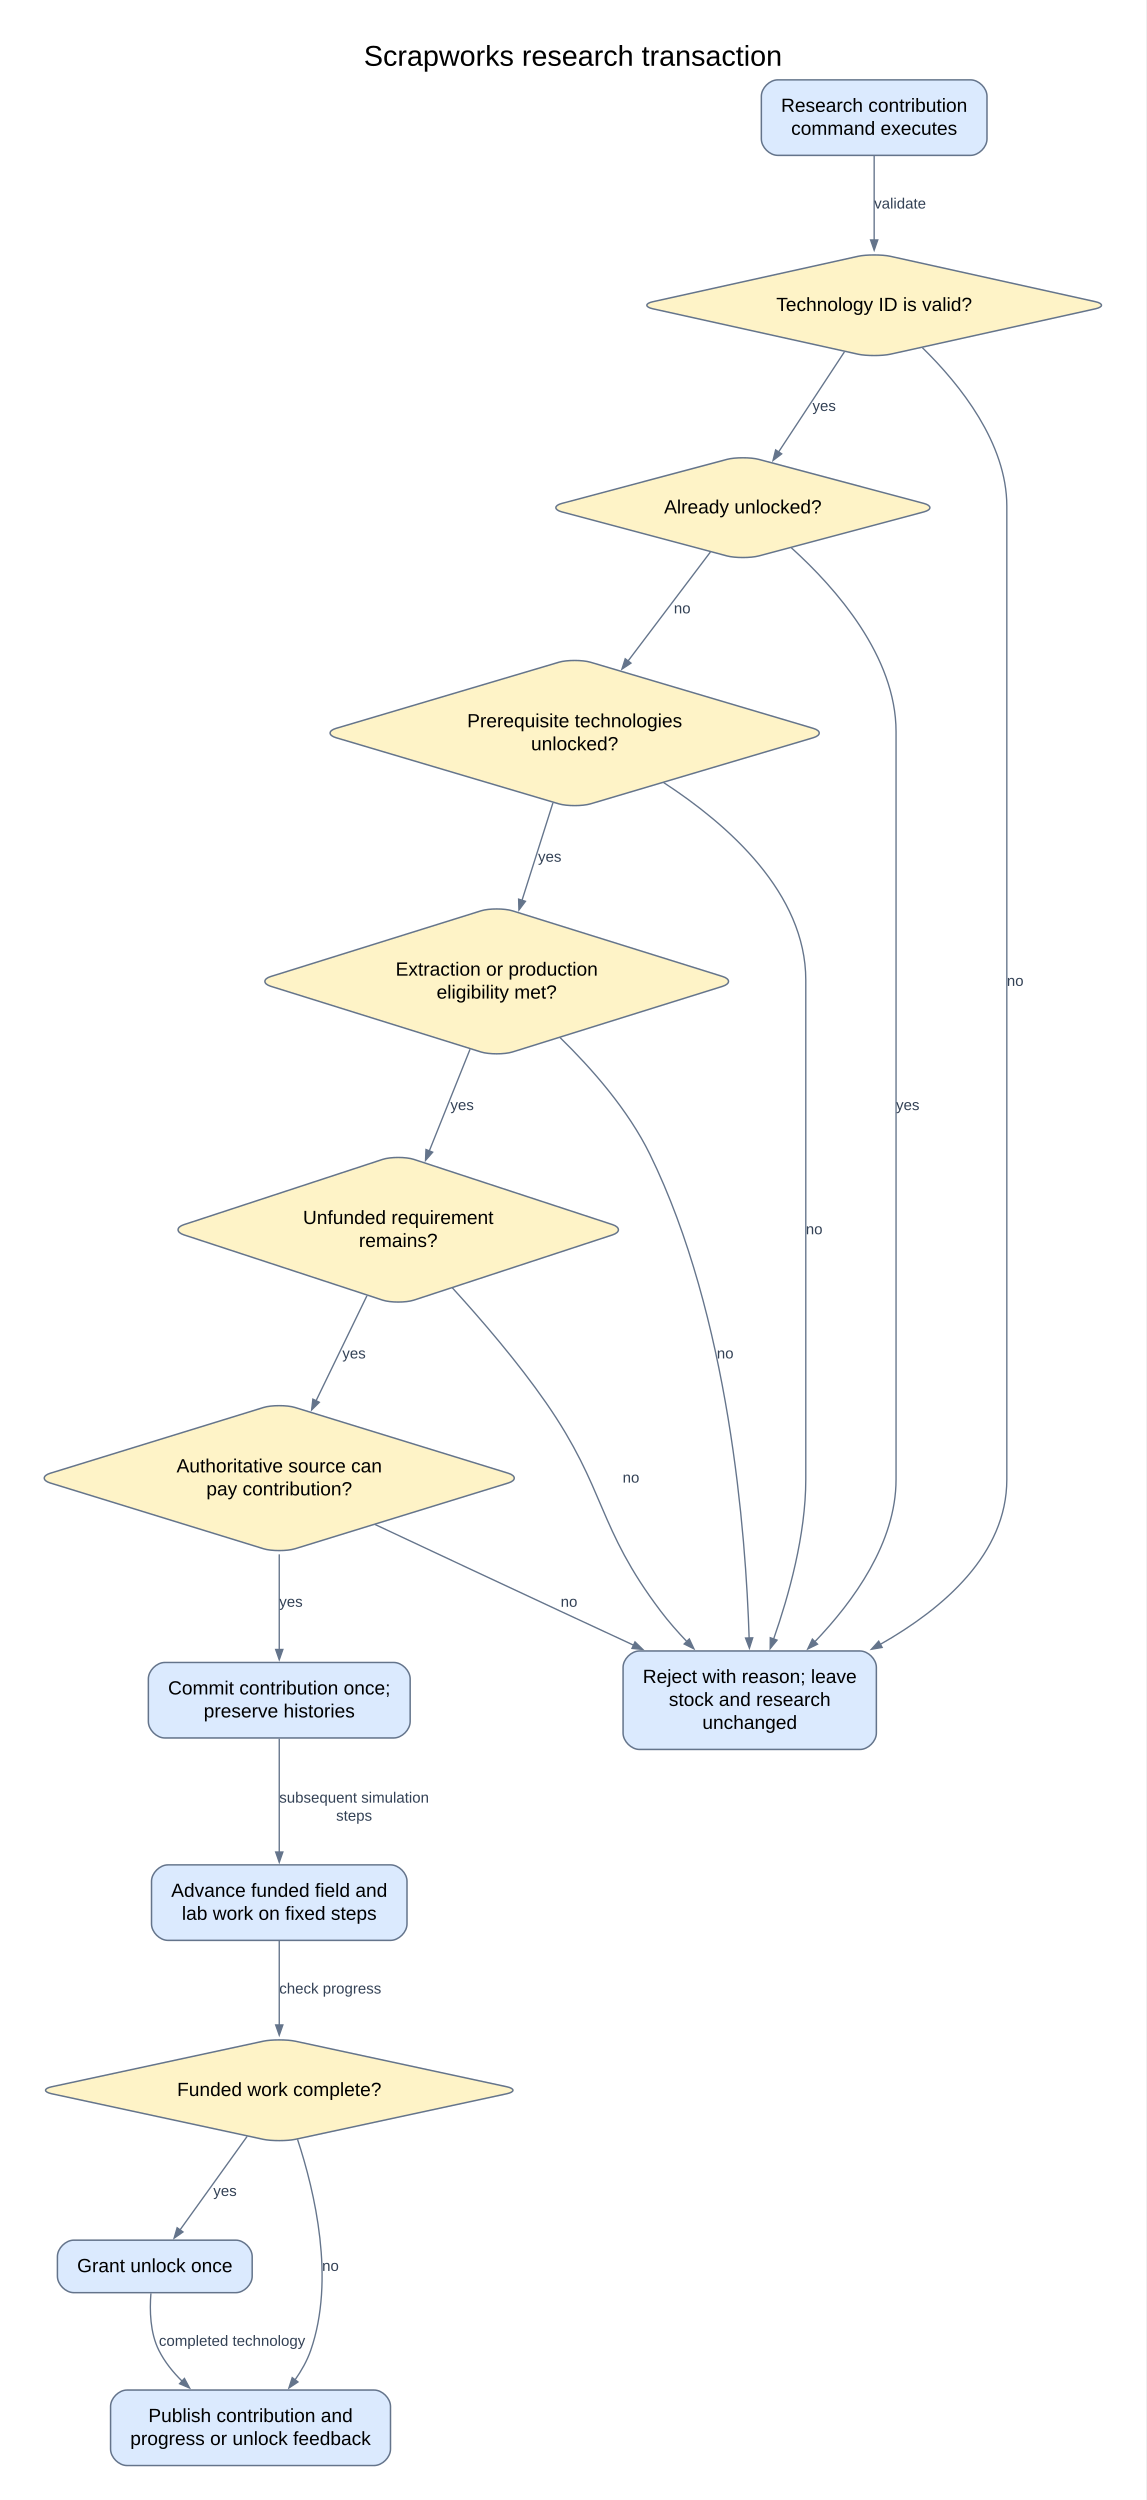
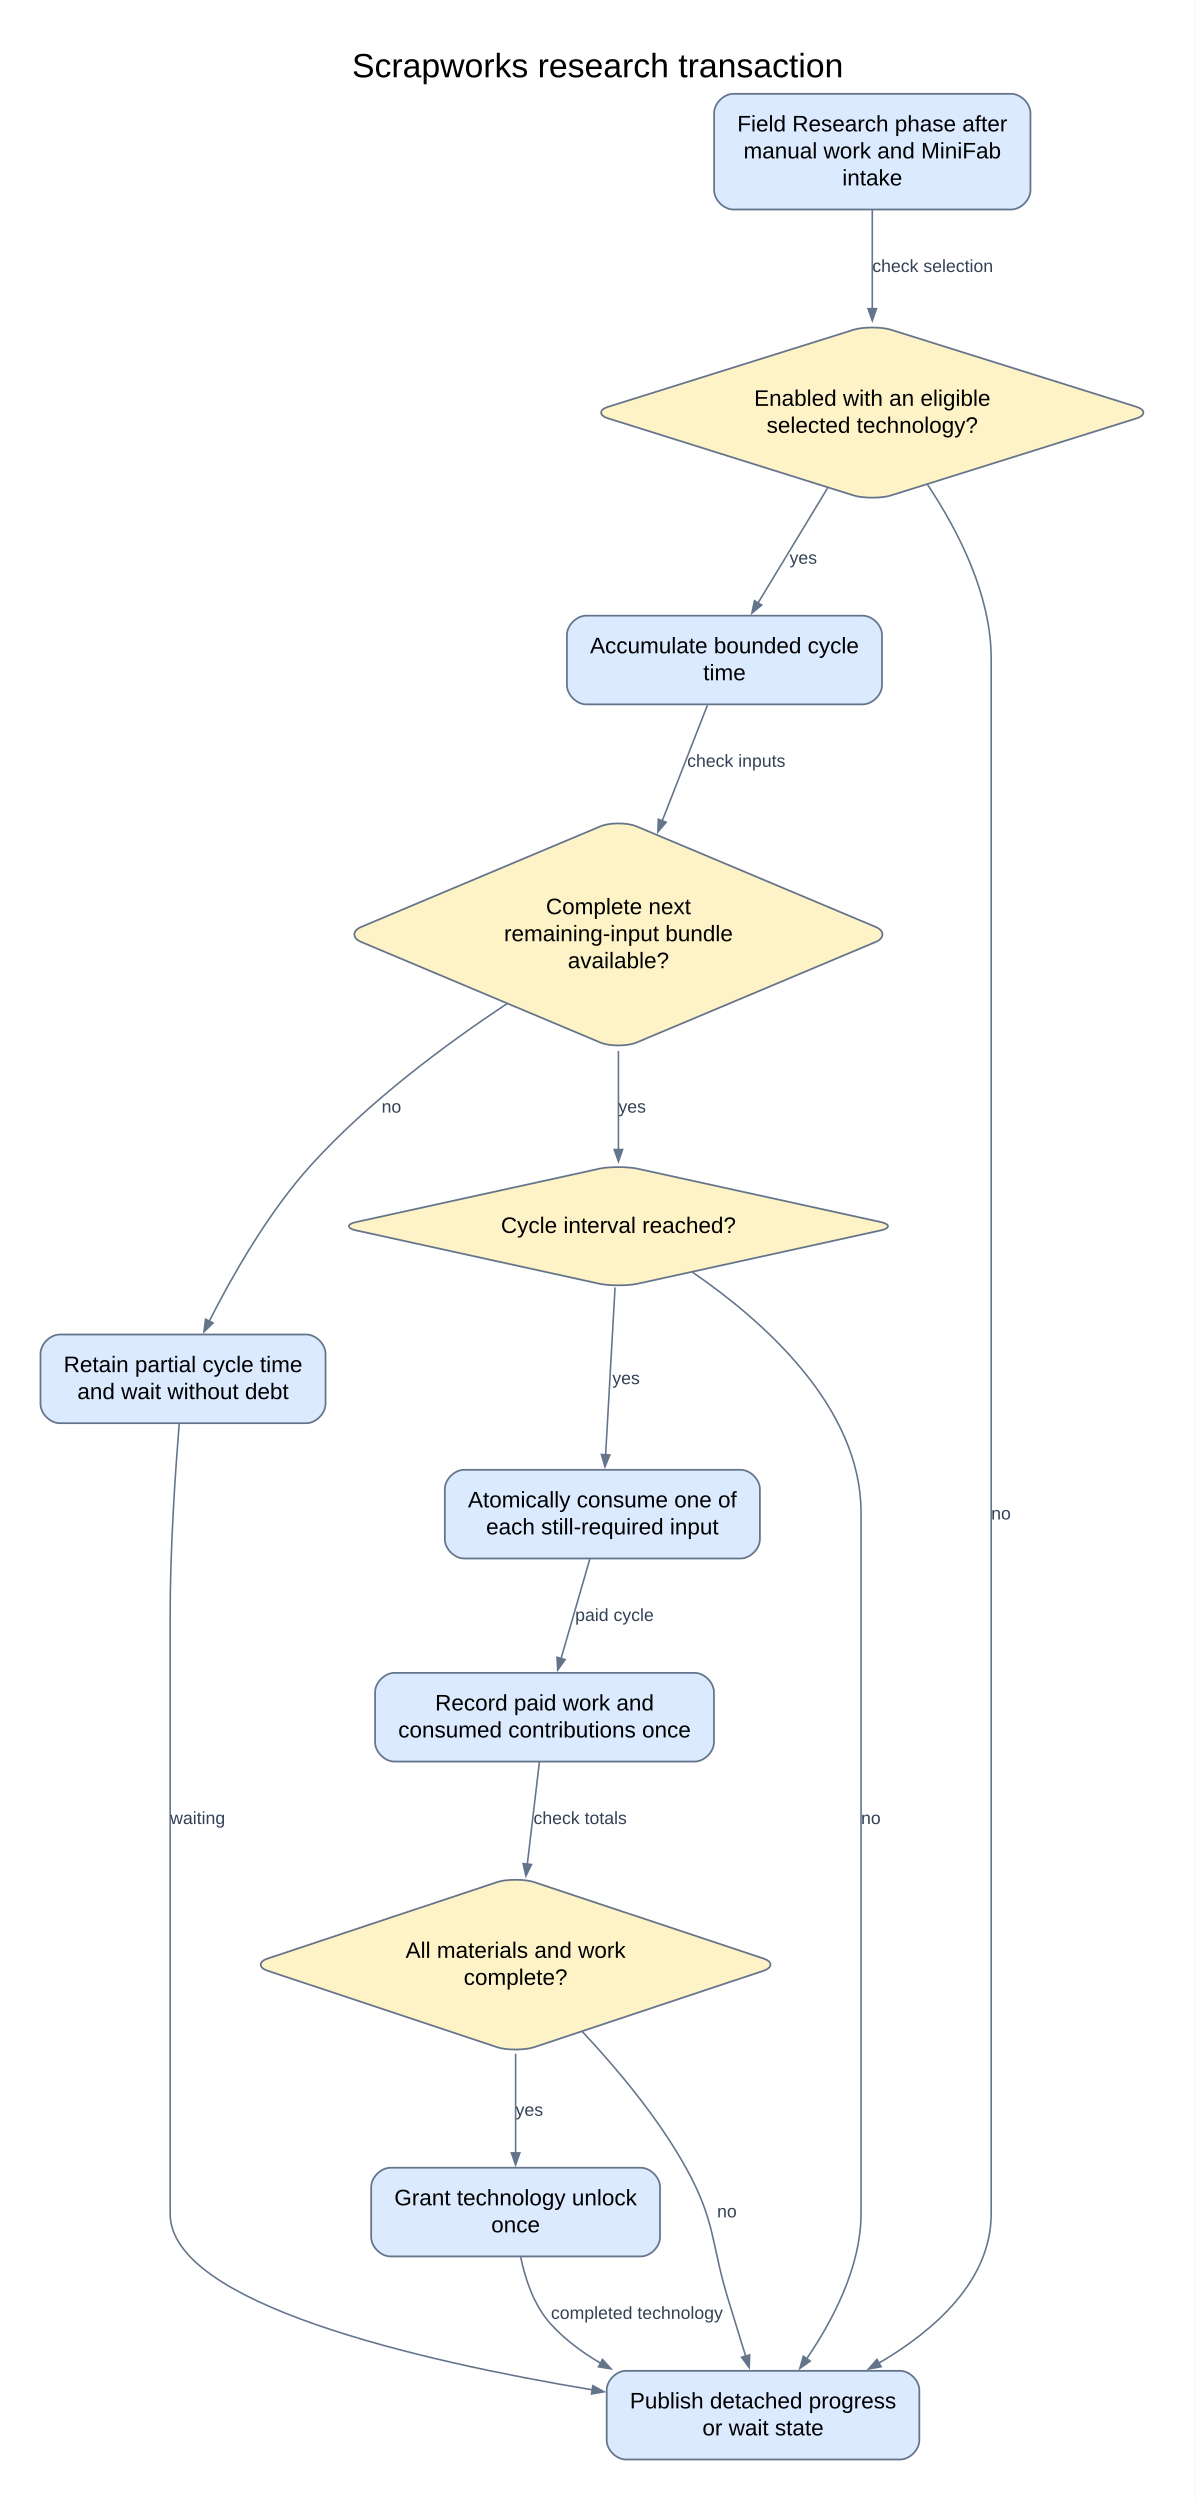
- <svg xmlns="http://www.w3.org/2000/svg" width="838pt" height="1828pt" viewBox="0.00 0.00 838.00 1828.00">
-   <g id="graph0" class="graph" transform="scale(1 1) rotate(0) translate(25.2 1802.8)">
-     <polygon fill="white" stroke="none" points="-25.2,25.2 -25.2,-1802.8 812.73,-1802.8 812.73,25.2 -25.2,25.2" />
-     <text xml:space="preserve" text-anchor="middle" x="393.76" y="-1754.7" font-family="Arial,sans-serif" font-size="21.00">Scrapworks research transaction</text>
+ <svg xmlns="http://www.w3.org/2000/svg" width="744pt" height="1556pt" viewBox="0.00 0.00 744.00 1556.00">
+   <g id="graph0" class="graph" transform="scale(1 1) rotate(0) translate(25.2 1530.8)">
+     <polygon fill="white" stroke="none" points="-25.2,25.2 -25.2,-1530.8 718.81,-1530.8 718.81,25.2 -25.2,25.2" />
+     <text xml:space="preserve" text-anchor="middle" x="346.8" y="-1482.7" font-family="Arial,sans-serif" font-size="21.00">Scrapworks research transaction</text>
    <g id="node1" class="node">
-       <path fill="#dbeafe" stroke="#64748b" stroke-width="1.1" d="M684.49,-1744.4C684.49,-1744.4 543.5,-1744.4 543.5,-1744.4 537.5,-1744.4 531.5,-1738.4 531.5,-1732.4 531.5,-1732.4 531.5,-1701.2 531.5,-1701.2 531.5,-1695.2 537.5,-1689.2 543.5,-1689.2 543.5,-1689.2 684.49,-1689.2 684.49,-1689.2 690.49,-1689.2 696.49,-1695.2 696.49,-1701.2 696.49,-1701.2 696.49,-1732.4 696.49,-1732.4 696.49,-1738.4 690.49,-1744.4 684.49,-1744.4" />
-       <text xml:space="preserve" text-anchor="middle" x="613.99" y="-1721" font-family="Arial,sans-serif" font-size="14.00">Research contribution</text>
-       <text xml:space="preserve" text-anchor="middle" x="613.99" y="-1704.2" font-family="Arial,sans-serif" font-size="14.00">command executes</text>
+       <path fill="#dbeafe" stroke="#64748b" stroke-width="1.1" d="M604.15,-1472.4C604.15,-1472.4 431.26,-1472.4 431.26,-1472.4 425.26,-1472.4 419.26,-1466.4 419.26,-1460.4 419.26,-1460.4 419.26,-1412.4 419.26,-1412.4 419.26,-1406.4 425.26,-1400.4 431.26,-1400.4 431.26,-1400.4 604.15,-1400.4 604.15,-1400.4 610.15,-1400.4 616.15,-1406.4 616.15,-1412.4 616.15,-1412.4 616.15,-1460.4 616.15,-1460.4 616.15,-1466.4 610.15,-1472.4 604.15,-1472.4" />
+       <text xml:space="preserve" text-anchor="middle" x="517.71" y="-1449" font-family="Arial,sans-serif" font-size="14.00">Field Research phase after</text>
+       <text xml:space="preserve" text-anchor="middle" x="517.71" y="-1432.2" font-family="Arial,sans-serif" font-size="14.00">manual work and MiniFab</text>
+       <text xml:space="preserve" text-anchor="middle" x="517.71" y="-1415.4" font-family="Arial,sans-serif" font-size="14.00">intake</text>
    </g>
    <g id="node2" class="node">
-       <path fill="#fef3c7" stroke="#64748b" stroke-width="1.1" d="M602.28,-1615.41C602.28,-1615.41 452.17,-1582.19 452.17,-1582.19 446.31,-1580.9 446.31,-1578.3 452.17,-1577.01 452.17,-1577.01 602.28,-1543.79 602.28,-1543.79 608.13,-1542.5 619.85,-1542.5 625.71,-1543.79 625.71,-1543.79 775.81,-1577.01 775.81,-1577.01 781.67,-1578.3 781.67,-1580.9 775.81,-1582.19 775.81,-1582.19 625.71,-1615.41 625.71,-1615.41 619.85,-1616.7 608.13,-1616.7 602.28,-1615.41" />
-       <text xml:space="preserve" text-anchor="middle" x="613.99" y="-1575.4" font-family="Arial,sans-serif" font-size="14.00">Technology ID is valid?</text>
+       <path fill="#fef3c7" stroke="#64748b" stroke-width="1.1" d="M506.26,-1325.61C506.26,-1325.61 353.25,-1277.59 353.25,-1277.59 347.53,-1275.8 347.53,-1272.2 353.25,-1270.41 353.25,-1270.41 506.26,-1222.39 506.26,-1222.39 511.98,-1220.6 523.43,-1220.6 529.16,-1222.39 529.16,-1222.39 682.16,-1270.41 682.16,-1270.41 687.88,-1272.2 687.88,-1275.8 682.16,-1277.59 682.16,-1277.59 529.16,-1325.61 529.16,-1325.61 523.43,-1327.4 511.98,-1327.4 506.26,-1325.61" />
+       <text xml:space="preserve" text-anchor="middle" x="517.71" y="-1278.2" font-family="Arial,sans-serif" font-size="14.00">Enabled with an eligible</text>
+       <text xml:space="preserve" text-anchor="middle" x="517.71" y="-1261.4" font-family="Arial,sans-serif" font-size="14.00">selected technology?</text>
    </g>
    <g id="edge1" class="edge">
-       <path fill="none" stroke="#64748b" d="M613.99,-1688.77C613.99,-1671.18 613.99,-1647.78 613.99,-1627.24" />
-       <polygon fill="#64748b" stroke="#64748b" points="616.62,-1627.35 613.99,-1619.85 611.37,-1627.35 616.62,-1627.35" />
-       <text xml:space="preserve" text-anchor="middle" x="632.95" y="-1650.3" font-family="Arial,sans-serif" font-size="11.00" fill="#334155">validate</text>
+       <path fill="none" stroke="#64748b" d="M517.71,-1400.2C517.71,-1382.12 517.71,-1359.54 517.71,-1338.55" />
+       <polygon fill="#64748b" stroke="#64748b" points="520.33,-1338.68 517.71,-1331.18 515.08,-1338.68 520.33,-1338.68" />
+       <text xml:space="preserve" text-anchor="middle" x="555.31" y="-1361.5" font-family="Arial,sans-serif" font-size="11.00" fill="#334155">check selection</text>
    </g>
    <g id="node3" class="node">
-       <path fill="#fef3c7" stroke="#64748b" stroke-width="1.1" d="M506.4,-1466.91C506.4,-1466.91 385.6,-1434.69 385.6,-1434.69 379.8,-1433.15 379.8,-1430.05 385.6,-1428.51 385.6,-1428.51 506.4,-1396.29 506.4,-1396.29 512.2,-1394.75 523.79,-1394.75 529.59,-1396.29 529.59,-1396.29 650.38,-1428.51 650.38,-1428.51 656.18,-1430.05 656.18,-1433.15 650.38,-1434.69 650.38,-1434.69 529.59,-1466.91 529.59,-1466.91 523.79,-1468.45 512.2,-1468.45 506.4,-1466.91" />
-       <text xml:space="preserve" text-anchor="middle" x="517.99" y="-1427.4" font-family="Arial,sans-serif" font-size="14.00">Already unlocked?</text>
+       <path fill="#dbeafe" stroke="#64748b" stroke-width="1.1" d="M511.77,-1147.6C511.77,-1147.6 339.65,-1147.6 339.65,-1147.6 333.65,-1147.6 327.65,-1141.6 327.65,-1135.6 327.65,-1135.6 327.65,-1104.4 327.65,-1104.4 327.65,-1098.4 333.65,-1092.4 339.65,-1092.4 339.65,-1092.4 511.77,-1092.4 511.77,-1092.4 517.77,-1092.4 523.77,-1098.4 523.77,-1104.4 523.77,-1104.4 523.77,-1135.6 523.77,-1135.6 523.77,-1141.6 517.77,-1147.6 511.77,-1147.6" />
+       <text xml:space="preserve" text-anchor="middle" x="425.71" y="-1124.2" font-family="Arial,sans-serif" font-size="14.00">Accumulate bounded cycle</text>
+       <text xml:space="preserve" text-anchor="middle" x="425.71" y="-1107.4" font-family="Arial,sans-serif" font-size="14.00">time</text>
    </g>
    <g id="edge2" class="edge">
-       <path fill="none" stroke="#64748b" d="M592.21,-1545.47C577.88,-1523.68 559.06,-1495.06 543.96,-1472.09" />
-       <polygon fill="#64748b" stroke="#64748b" points="546.34,-1470.93 540.03,-1466.11 541.95,-1473.82 546.34,-1470.93" />
-       <text xml:space="preserve" text-anchor="middle" x="577.43" y="-1502.3" font-family="Arial,sans-serif" font-size="11.00" fill="#334155">yes</text>
+       <path fill="none" stroke="#64748b" d="M489.85,-1226.98C475.91,-1203.95 459.32,-1176.54 446.5,-1155.36" />
+       <polygon fill="#64748b" stroke="#64748b" points="448.88,-1154.21 442.75,-1149.16 444.39,-1156.93 448.88,-1154.21" />
+       <text xml:space="preserve" text-anchor="middle" x="474.76" y="-1179.9" font-family="Arial,sans-serif" font-size="11.00" fill="#334155">yes</text>
    </g>
-     <g id="node13" class="node">
-       <path fill="#dbeafe" stroke="#64748b" stroke-width="1.1" d="M603.6,-595.6C603.6,-595.6 442.39,-595.6 442.39,-595.6 436.39,-595.6 430.39,-589.6 430.39,-583.6 430.39,-583.6 430.39,-535.6 430.39,-535.6 430.39,-529.6 436.39,-523.6 442.39,-523.6 442.39,-523.6 603.6,-523.6 603.6,-523.6 609.6,-523.6 615.6,-529.6 615.6,-535.6 615.6,-535.6 615.6,-583.6 615.6,-583.6 615.6,-589.6 609.6,-595.6 603.6,-595.6" />
-       <text xml:space="preserve" text-anchor="middle" x="522.99" y="-572.2" font-family="Arial,sans-serif" font-size="14.00">Reject with reason; leave</text>
-       <text xml:space="preserve" text-anchor="middle" x="522.99" y="-555.4" font-family="Arial,sans-serif" font-size="14.00">stock and research</text>
-       <text xml:space="preserve" text-anchor="middle" x="522.99" y="-538.6" font-family="Arial,sans-serif" font-size="14.00">unchanged</text>
+     <g id="node11" class="node">
+       <path fill="#dbeafe" stroke="#64748b" stroke-width="1.1" d="M534.99,-55.2C534.99,-55.2 364.42,-55.2 364.42,-55.2 358.42,-55.2 352.42,-49.2 352.42,-43.2 352.42,-43.2 352.42,-12 352.42,-12 352.42,-6 358.42,0 364.42,0 364.42,0 534.99,0 534.99,0 540.99,0 546.99,-6 546.99,-12 546.99,-12 546.99,-43.2 546.99,-43.2 546.99,-49.2 540.99,-55.2 534.99,-55.2" />
+       <text xml:space="preserve" text-anchor="middle" x="449.71" y="-31.8" font-family="Arial,sans-serif" font-size="14.00">Publish detached progress</text>
+       <text xml:space="preserve" text-anchor="middle" x="449.71" y="-15" font-family="Arial,sans-serif" font-size="14.00">or wait state</text>
    </g>
    <g id="edge3" class="edge">
-       <path fill="none" stroke="#64748b" d="M649.29,-1548.52C677.02,-1521.37 710.99,-1478.7 710.99,-1432.6 710.99,-1432.6 710.99,-1432.6 710.99,-721 710.99,-666.64 664.94,-626.8 618.43,-600.42" />
-       <polygon fill="#64748b" stroke="#64748b" points="619.82,-598.19 611.99,-596.87 617.29,-602.79 619.82,-598.19" />
-       <text xml:space="preserve" text-anchor="middle" x="717.11" y="-1081.9" font-family="Arial,sans-serif" font-size="11.00" fill="#334155">no</text>
+       <path fill="none" stroke="#64748b" d="M552.11,-1229.14C571.43,-1200.13 591.71,-1160.33 591.71,-1121 591.71,-1121 591.71,-1121 591.71,-153 591.71,-111.39 556.78,-80.45 521.56,-59.84" />
+       <polygon fill="#64748b" stroke="#64748b" points="523.2,-57.74 515.38,-56.34 520.61,-62.31 523.2,-57.74" />
+       <text xml:space="preserve" text-anchor="middle" x="597.82" y="-585.1" font-family="Arial,sans-serif" font-size="11.00" fill="#334155">no</text>
    </g>
    <g id="node4" class="node">
-       <path fill="#fef3c7" stroke="#64748b" stroke-width="1.1" d="M383.49,-1318.59C383.49,-1318.59 220.49,-1270.21 220.49,-1270.21 214.74,-1268.51 214.74,-1265.09 220.49,-1263.39 220.49,-1263.39 383.49,-1215.01 383.49,-1215.01 389.24,-1213.31 400.74,-1213.31 406.5,-1215.01 406.5,-1215.01 569.49,-1263.39 569.49,-1263.39 575.25,-1265.09 575.25,-1268.51 569.49,-1270.21 569.49,-1270.21 406.5,-1318.59 406.5,-1318.59 400.74,-1320.29 389.24,-1320.29 383.49,-1318.59" />
-       <text xml:space="preserve" text-anchor="middle" x="394.99" y="-1271" font-family="Arial,sans-serif" font-size="14.00">Prerequisite technologies</text>
-       <text xml:space="preserve" text-anchor="middle" x="394.99" y="-1254.2" font-family="Arial,sans-serif" font-size="14.00">unlocked?</text>
+       <path fill="#fef3c7" stroke="#64748b" stroke-width="1.1" d="M348.64,-1016.55C348.64,-1016.55 199.54,-953.85 199.54,-953.85 194.01,-951.53 194.01,-946.87 199.54,-944.55 199.54,-944.55 348.64,-881.85 348.64,-881.85 354.18,-879.53 365.24,-879.53 370.77,-881.85 370.77,-881.85 519.87,-944.55 519.87,-944.55 525.4,-946.87 525.4,-951.53 519.87,-953.85 519.87,-953.85 370.77,-1016.55 370.77,-1016.55 365.24,-1018.87 354.18,-1018.87 348.64,-1016.55" />
+       <text xml:space="preserve" text-anchor="middle" x="359.71" y="-961.8" font-family="Arial,sans-serif" font-size="14.00">Complete next</text>
+       <text xml:space="preserve" text-anchor="middle" x="359.71" y="-945" font-family="Arial,sans-serif" font-size="14.00">remaining-input bundle</text>
+       <text xml:space="preserve" text-anchor="middle" x="359.71" y="-928.2" font-family="Arial,sans-serif" font-size="14.00">available?</text>
+     </g>
+     <g id="edge4" class="edge">
+       <path fill="none" stroke="#64748b" d="M415.1,-1091.88C407.47,-1072.37 396.82,-1045.13 386.9,-1019.74" />
+       <polygon fill="#64748b" stroke="#64748b" points="389.43,-1019.01 384.25,-1012.98 384.54,-1020.92 389.43,-1019.01" />
+       <text xml:space="preserve" text-anchor="middle" x="433.05" y="-1053.5" font-family="Arial,sans-serif" font-size="11.00" fill="#334155">check inputs</text>
+     </g>
+     <g id="node5" class="node">
+       <path fill="#dbeafe" stroke="#64748b" stroke-width="1.1" d="M165.41,-700.2C165.41,-700.2 12,-700.2 12,-700.2 6,-700.2 0,-694.2 0,-688.2 0,-688.2 0,-657 0,-657 0,-651 6,-645 12,-645 12,-645 165.41,-645 165.41,-645 171.41,-645 177.41,-651 177.41,-657 177.41,-657 177.41,-688.2 177.41,-688.2 177.41,-694.2 171.41,-700.2 165.41,-700.2" />
+       <text xml:space="preserve" text-anchor="middle" x="88.71" y="-676.8" font-family="Arial,sans-serif" font-size="14.00">Retain partial cycle time</text>
+       <text xml:space="preserve" text-anchor="middle" x="88.71" y="-660" font-family="Arial,sans-serif" font-size="14.00">and wait without debt</text>
    </g>
    <g id="edge5" class="edge">
-       <path fill="none" stroke="#64748b" d="M494.28,-1399.21C477.17,-1376.56 453.69,-1345.49 433.85,-1319.24" />
-       <polygon fill="#64748b" stroke="#64748b" points="436.16,-1317.94 429.55,-1313.53 431.97,-1321.1 436.16,-1317.94" />
-       <text xml:space="preserve" text-anchor="middle" x="473.63" y="-1354.3" font-family="Arial,sans-serif" font-size="11.00" fill="#334155">no</text>
+       <path fill="none" stroke="#64748b" d="M290.43,-906.18C251.65,-880.45 204.14,-845.02 168.71,-806 141.92,-776.5 119.32,-736.73 105.04,-708.49" />
+       <polygon fill="#64748b" stroke="#64748b" points="107.42,-707.39 101.73,-701.85 102.72,-709.73 107.42,-707.39" />
+       <text xml:space="preserve" text-anchor="middle" x="218.42" y="-838.3" font-family="Arial,sans-serif" font-size="11.00" fill="#334155">no</text>
    </g>
-     <g id="edge4" class="edge">
-       <path fill="none" stroke="#64748b" d="M553.43,-1402.25C586.24,-1372.56 629.99,-1322.69 629.99,-1267.8 629.99,-1267.8 629.99,-1267.8 629.99,-721 629.99,-674.9 599.03,-631.99 570.42,-602.17" />
-       <polygon fill="#64748b" stroke="#64748b" points="572.55,-600.59 565.42,-597.09 568.81,-604.27 572.55,-600.59" />
-       <text xml:space="preserve" text-anchor="middle" x="638.55" y="-991.1" font-family="Arial,sans-serif" font-size="11.00" fill="#334155">yes</text>
-     </g>
-     <g id="node5" class="node">
-       <path fill="#fef3c7" stroke="#64748b" stroke-width="1.1" d="M326.54,-1136.82C326.54,-1136.82 172.79,-1088.78 172.79,-1088.78 167.06,-1086.99 167.06,-1083.41 172.79,-1081.62 172.79,-1081.62 326.54,-1033.58 326.54,-1033.58 332.27,-1031.79 343.72,-1031.79 349.45,-1033.58 349.45,-1033.58 503.19,-1081.62 503.19,-1081.62 508.92,-1083.41 508.92,-1086.99 503.19,-1088.78 503.19,-1088.78 349.45,-1136.82 349.45,-1136.82 343.72,-1138.61 332.27,-1138.61 326.54,-1136.82" />
-       <text xml:space="preserve" text-anchor="middle" x="337.99" y="-1089.4" font-family="Arial,sans-serif" font-size="14.00">Extraction or production</text>
-       <text xml:space="preserve" text-anchor="middle" x="337.99" y="-1072.6" font-family="Arial,sans-serif" font-size="14.00">eligibility met?</text>
+     <g id="node6" class="node">
+       <path fill="#fef3c7" stroke="#64748b" stroke-width="1.1" d="M347.99,-803.43C347.99,-803.43 196.33,-770.17 196.33,-770.17 190.47,-768.89 190.47,-766.31 196.33,-765.03 196.33,-765.03 347.99,-731.77 347.99,-731.77 353.85,-730.49 365.57,-730.49 371.43,-731.77 371.43,-731.77 523.08,-765.03 523.08,-765.03 528.94,-766.31 528.94,-768.89 523.08,-770.17 523.08,-770.17 371.43,-803.43 371.43,-803.43 365.57,-804.71 353.85,-804.71 347.99,-803.43" />
+       <text xml:space="preserve" text-anchor="middle" x="359.71" y="-763.4" font-family="Arial,sans-serif" font-size="14.00">Cycle interval reached?</text>
    </g>
    <g id="edge6" class="edge">
-       <path fill="none" stroke="#64748b" d="M379.11,-1215.77C372.07,-1193.59 363.74,-1167.34 356.43,-1144.29" />
-       <polygon fill="#64748b" stroke="#64748b" points="359.01,-1143.76 354.24,-1137.4 354.01,-1145.35 359.01,-1143.76" />
-       <text xml:space="preserve" text-anchor="middle" x="376.76" y="-1172.7" font-family="Arial,sans-serif" font-size="11.00" fill="#334155">yes</text>
+       <path fill="none" stroke="#64748b" d="M359.71,-876.7C359.71,-856.02 359.71,-833.99 359.71,-815.25" />
+       <polygon fill="#64748b" stroke="#64748b" points="362.33,-815.34 359.71,-807.84 357.08,-815.34 362.33,-815.34" />
+       <text xml:space="preserve" text-anchor="middle" x="368.27" y="-838.3" font-family="Arial,sans-serif" font-size="11.00" fill="#334155">yes</text>
    </g>
    <g id="edge7" class="edge">
-       <path fill="none" stroke="#64748b" d="M459.85,-1230.71C507.51,-1199.69 563.99,-1149.57 563.99,-1086.2 563.99,-1086.2 563.99,-1086.2 563.99,-721 563.99,-680.5 551.57,-635.99 540.4,-604.15" />
-       <polygon fill="#64748b" stroke="#64748b" points="542.97,-603.53 537.96,-597.36 538.03,-605.3 542.97,-603.53" />
-       <text xml:space="preserve" text-anchor="middle" x="570.11" y="-900.3" font-family="Arial,sans-serif" font-size="11.00" fill="#334155">no</text>
+       <path fill="none" stroke="#64748b" d="M86.33,-644.56C83.97,-615.38 80.71,-567.53 80.71,-526.2 80.71,-526.2 80.71,-526.2 80.71,-153 80.71,-97.13 234.51,-61.55 343.52,-43.35" />
+       <polygon fill="#64748b" stroke="#64748b" points="343.81,-45.96 350.78,-42.15 342.95,-40.78 343.81,-45.96" />
+       <text xml:space="preserve" text-anchor="middle" x="97.83" y="-395.5" font-family="Arial,sans-serif" font-size="11.00" fill="#334155">waiting</text>
    </g>
-     <g id="node6" class="node">
-       <path fill="#fef3c7" stroke="#64748b" stroke-width="1.1" d="M254.59,-955.06C254.59,-955.06 109.28,-907.34 109.28,-907.34 103.58,-905.47 103.58,-901.73 109.28,-899.86 109.28,-899.86 254.59,-852.14 254.59,-852.14 260.29,-850.27 271.69,-850.27 277.39,-852.14 277.39,-852.14 422.7,-899.86 422.7,-899.86 428.4,-901.73 428.4,-905.47 422.7,-907.34 422.7,-907.34 277.39,-955.06 277.39,-955.06 271.69,-956.93 260.29,-956.93 254.59,-955.06" />
-       <text xml:space="preserve" text-anchor="middle" x="265.99" y="-907.8" font-family="Arial,sans-serif" font-size="14.00">Unfunded requirement</text>
-       <text xml:space="preserve" text-anchor="middle" x="265.99" y="-891" font-family="Arial,sans-serif" font-size="14.00">remains?</text>
+     <g id="node7" class="node">
+       <path fill="#dbeafe" stroke="#64748b" stroke-width="1.1" d="M435.76,-616C435.76,-616 263.66,-616 263.66,-616 257.66,-616 251.66,-610 251.66,-604 251.66,-604 251.66,-572.8 251.66,-572.8 251.66,-566.8 257.66,-560.8 263.66,-560.8 263.66,-560.8 435.76,-560.8 435.76,-560.8 441.76,-560.8 447.76,-566.8 447.76,-572.8 447.76,-572.8 447.76,-604 447.76,-604 447.76,-610 441.76,-616 435.76,-616" />
+       <text xml:space="preserve" text-anchor="middle" x="349.71" y="-592.6" font-family="Arial,sans-serif" font-size="14.00">Atomically consume one of</text>
+       <text xml:space="preserve" text-anchor="middle" x="349.71" y="-575.8" font-family="Arial,sans-serif" font-size="14.00">each still-required input</text>
+     </g>
+     <g id="edge9" class="edge">
+       <path fill="none" stroke="#64748b" d="M357.61,-729.45C355.88,-698.83 353.45,-655.65 351.74,-625.35" />
+       <polygon fill="#64748b" stroke="#64748b" points="354.36,-625.24 351.32,-617.9 349.12,-625.54 354.36,-625.24" />
+       <text xml:space="preserve" text-anchor="middle" x="364.46" y="-669.3" font-family="Arial,sans-serif" font-size="11.00" fill="#334155">yes</text>
    </g>
    <g id="edge8" class="edge">
-       <path fill="none" stroke="#64748b" d="M318.51,-1035.6C309.31,-1012.64 298.27,-985.11 288.69,-961.21" />
-       <polygon fill="#64748b" stroke="#64748b" points="291.16,-960.32 285.93,-954.33 286.28,-962.27 291.16,-960.32" />
-       <text xml:space="preserve" text-anchor="middle" x="312.71" y="-991.1" font-family="Arial,sans-serif" font-size="11.00" fill="#334155">yes</text>
+       <path fill="none" stroke="#64748b" d="M405.83,-738.96C450.24,-708.45 510.71,-654.88 510.71,-589.4 510.71,-589.4 510.71,-589.4 510.71,-153 510.71,-119.87 493.04,-86.37 476.73,-62.5" />
+       <polygon fill="#64748b" stroke="#64748b" points="479.07,-61.26 472.6,-56.65 474.78,-64.29 479.07,-61.26" />
+       <text xml:space="preserve" text-anchor="middle" x="516.82" y="-395.5" font-family="Arial,sans-serif" font-size="11.00" fill="#334155">no</text>
    </g>
-     <g id="edge9" class="edge">
-       <path fill="none" stroke="#64748b" d="M384.21,-1044.22C407.52,-1021.5 434.14,-991.18 449.99,-958.8 508.04,-840.2 520.2,-681.23 522.57,-605.01" />
-       <polygon fill="#64748b" stroke="#64748b" points="525.19,-605.21 522.77,-597.64 519.94,-605.07 525.19,-605.21" />
-       <text xml:space="preserve" text-anchor="middle" x="505.05" y="-809.5" font-family="Arial,sans-serif" font-size="11.00" fill="#334155">no</text>
-     </g>
-     <g id="node7" class="node">
-       <path fill="#fef3c7" stroke="#64748b" stroke-width="1.1" d="M167.53,-773.66C167.53,-773.66 11.47,-725.54 11.47,-725.54 5.73,-723.77 5.73,-720.23 11.47,-718.46 11.47,-718.46 167.53,-670.34 167.53,-670.34 173.26,-668.57 184.73,-668.57 190.46,-670.34 190.46,-670.34 346.52,-718.46 346.52,-718.46 352.25,-720.23 352.25,-723.77 346.52,-725.54 346.52,-725.54 190.46,-773.66 190.46,-773.66 184.73,-775.43 173.26,-775.43 167.53,-773.66" />
-       <text xml:space="preserve" text-anchor="middle" x="178.99" y="-726.2" font-family="Arial,sans-serif" font-size="14.00">Authoritative source can</text>
-       <text xml:space="preserve" text-anchor="middle" x="178.99" y="-709.4" font-family="Arial,sans-serif" font-size="14.00">pay contribution?</text>
+     <g id="node8" class="node">
+       <path fill="#dbeafe" stroke="#64748b" stroke-width="1.1" d="M407.16,-489.6C407.16,-489.6 220.25,-489.6 220.25,-489.6 214.25,-489.6 208.25,-483.6 208.25,-477.6 208.25,-477.6 208.25,-446.4 208.25,-446.4 208.25,-440.4 214.25,-434.4 220.25,-434.4 220.25,-434.4 407.16,-434.4 407.16,-434.4 413.16,-434.4 419.16,-440.4 419.16,-446.4 419.16,-446.4 419.16,-477.6 419.16,-477.6 419.16,-483.6 413.16,-489.6 407.16,-489.6" />
+       <text xml:space="preserve" text-anchor="middle" x="313.71" y="-466.2" font-family="Arial,sans-serif" font-size="14.00">Record paid work and</text>
+       <text xml:space="preserve" text-anchor="middle" x="313.71" y="-449.4" font-family="Arial,sans-serif" font-size="14.00">consumed contributions once</text>
    </g>
    <g id="edge10" class="edge">
-       <path fill="none" stroke="#64748b" d="M243.13,-855.41C231.69,-831.78 217.76,-803.02 205.8,-778.35" />
-       <polygon fill="#64748b" stroke="#64748b" points="208.29,-777.46 202.66,-771.86 203.57,-779.75 208.29,-777.46" />
-       <text xml:space="preserve" text-anchor="middle" x="233.66" y="-809.5" font-family="Arial,sans-serif" font-size="11.00" fill="#334155">yes</text>
+       <path fill="none" stroke="#64748b" d="M341.9,-560.41C336.64,-542.23 329.64,-518.07 323.94,-498.36" />
+       <polygon fill="#64748b" stroke="#64748b" points="326.53,-497.87 321.92,-491.39 321.49,-499.33 326.53,-497.87" />
+       <text xml:space="preserve" text-anchor="middle" x="357.24" y="-521.9" font-family="Arial,sans-serif" font-size="11.00" fill="#334155">paid cycle</text>
+     </g>
+     <g id="node9" class="node">
+       <path fill="#fef3c7" stroke="#64748b" stroke-width="1.1" d="M284.32,-359.41C284.32,-359.41 141.35,-311.79 141.35,-311.79 135.66,-309.9 135.66,-306.1 141.35,-304.21 141.35,-304.21 284.32,-256.59 284.32,-256.59 290.01,-254.7 301.4,-254.7 307.09,-256.59 307.09,-256.59 450.06,-304.21 450.06,-304.21 455.75,-306.1 455.75,-309.9 450.06,-311.79 450.06,-311.79 307.09,-359.41 307.09,-359.41 301.4,-361.3 290.01,-361.3 284.32,-359.41" />
+       <text xml:space="preserve" text-anchor="middle" x="295.71" y="-312.2" font-family="Arial,sans-serif" font-size="14.00">All materials and work</text>
+       <text xml:space="preserve" text-anchor="middle" x="295.71" y="-295.4" font-family="Arial,sans-serif" font-size="14.00">complete?</text>
    </g>
    <g id="edge11" class="edge">
-       <path fill="none" stroke="#64748b" d="M305.54,-861.15C327.06,-837.53 353.42,-806.82 373.99,-777.2 418.16,-713.62 411.25,-686.32 457.99,-624.6 463.7,-617.06 470.29,-609.56 477.02,-602.48" />
-       <polygon fill="#64748b" stroke="#64748b" points="478.82,-604.4 482.18,-597.2 475.06,-600.73 478.82,-604.4" />
-       <text xml:space="preserve" text-anchor="middle" x="436.18" y="-718.7" font-family="Arial,sans-serif" font-size="11.00" fill="#334155">no</text>
+       <path fill="none" stroke="#64748b" d="M310.53,-434.18C308.44,-416.49 305.61,-392.59 302.98,-370.41" />
+       <polygon fill="#64748b" stroke="#64748b" points="305.61,-370.33 302.12,-363.19 300.4,-370.94 305.61,-370.33" />
+       <text xml:space="preserve" text-anchor="middle" x="335.89" y="-395.5" font-family="Arial,sans-serif" font-size="11.00" fill="#334155">check totals</text>
    </g>
-     <g id="node8" class="node">
-       <path fill="#dbeafe" stroke="#64748b" stroke-width="1.1" d="M262.71,-587.2C262.71,-587.2 95.28,-587.2 95.28,-587.2 89.28,-587.2 83.28,-581.2 83.28,-575.2 83.28,-575.2 83.28,-544 83.28,-544 83.28,-538 89.28,-532 95.28,-532 95.28,-532 262.71,-532 262.71,-532 268.71,-532 274.71,-538 274.71,-544 274.71,-544 274.71,-575.2 274.71,-575.2 274.71,-581.2 268.71,-587.2 262.71,-587.2" />
-       <text xml:space="preserve" text-anchor="middle" x="178.99" y="-563.8" font-family="Arial,sans-serif" font-size="14.00">Commit contribution once;</text>
-       <text xml:space="preserve" text-anchor="middle" x="178.99" y="-547" font-family="Arial,sans-serif" font-size="14.00">preserve histories</text>
+     <g id="node10" class="node">
+       <path fill="#dbeafe" stroke="#64748b" stroke-width="1.1" d="M373.6,-181.6C373.6,-181.6 217.82,-181.6 217.82,-181.6 211.82,-181.6 205.82,-175.6 205.82,-169.6 205.82,-169.6 205.82,-138.4 205.82,-138.4 205.82,-132.4 211.82,-126.4 217.82,-126.4 217.82,-126.4 373.6,-126.4 373.6,-126.4 379.6,-126.4 385.6,-132.4 385.6,-138.4 385.6,-138.4 385.6,-169.6 385.6,-169.6 385.6,-175.6 379.6,-181.6 373.6,-181.6" />
+       <text xml:space="preserve" text-anchor="middle" x="295.71" y="-158.2" font-family="Arial,sans-serif" font-size="14.00">Grant technology unlock</text>
+       <text xml:space="preserve" text-anchor="middle" x="295.71" y="-141.4" font-family="Arial,sans-serif" font-size="14.00">once</text>
    </g>
    <g id="edge12" class="edge">
-       <path fill="none" stroke="#64748b" d="M178.99,-666.25C178.99,-643.27 178.99,-617.18 178.99,-596.67" />
-       <polygon fill="#64748b" stroke="#64748b" points="181.62,-596.69 178.99,-589.19 176.37,-596.69 181.62,-596.69" />
-       <text xml:space="preserve" text-anchor="middle" x="187.55" y="-627.9" font-family="Arial,sans-serif" font-size="11.00" fill="#334155">yes</text>
+       <path fill="none" stroke="#64748b" d="M295.71,-252.55C295.71,-232 295.71,-209.16 295.71,-190.75" />
+       <polygon fill="#64748b" stroke="#64748b" points="298.33,-190.84 295.71,-183.34 293.08,-190.84 298.33,-190.84" />
+       <text xml:space="preserve" text-anchor="middle" x="304.27" y="-213.9" font-family="Arial,sans-serif" font-size="11.00" fill="#334155">yes</text>
    </g>
    <g id="edge13" class="edge">
-       <path fill="none" stroke="#64748b" d="M248.96,-688.13C288.75,-669.45 339.52,-645.67 384.76,-624.6 402.01,-616.56 420.49,-607.99 438.14,-599.81" />
-       <polygon fill="#64748b" stroke="#64748b" points="439.11,-602.25 444.82,-596.72 436.91,-597.49 439.11,-602.25" />
-       <text xml:space="preserve" text-anchor="middle" x="390.87" y="-627.9" font-family="Arial,sans-serif" font-size="11.00" fill="#334155">no</text>
-     </g>
-     <g id="node9" class="node">
-       <path fill="#dbeafe" stroke="#64748b" stroke-width="1.1" d="M260.4,-439.2C260.4,-439.2 97.59,-439.2 97.59,-439.2 91.59,-439.2 85.59,-433.2 85.59,-427.2 85.59,-427.2 85.59,-396 85.59,-396 85.59,-390 91.59,-384 97.59,-384 97.59,-384 260.4,-384 260.4,-384 266.4,-384 272.4,-390 272.4,-396 272.4,-396 272.4,-427.2 272.4,-427.2 272.4,-433.2 266.4,-439.2 260.4,-439.2" />
-       <text xml:space="preserve" text-anchor="middle" x="178.99" y="-415.8" font-family="Arial,sans-serif" font-size="14.00">Advance funded field and</text>
-       <text xml:space="preserve" text-anchor="middle" x="178.99" y="-399" font-family="Arial,sans-serif" font-size="14.00">lab work on fixed steps</text>
+       <path fill="none" stroke="#64748b" d="M337.26,-266.3C358.96,-243.15 384.5,-212.64 401.71,-181.6 420.76,-147.23 416.97,-134.91 428.71,-97.4 432.09,-86.58 435.71,-74.79 438.98,-64.07" />
+       <polygon fill="#64748b" stroke="#64748b" points="441.4,-65.14 441.08,-57.2 436.38,-63.61 441.4,-65.14" />
+       <text xml:space="preserve" text-anchor="middle" x="427.22" y="-150.7" font-family="Arial,sans-serif" font-size="11.00" fill="#334155">no</text>
    </g>
    <g id="edge14" class="edge">
-       <path fill="none" stroke="#64748b" d="M178.99,-531.48C178.99,-508.02 178.99,-473.93 178.99,-448.27" />
-       <polygon fill="#64748b" stroke="#64748b" points="181.62,-448.59 178.99,-441.09 176.37,-448.59 181.62,-448.59" />
-       <text xml:space="preserve" text-anchor="middle" x="233.72" y="-484.7" font-family="Arial,sans-serif" font-size="11.00" fill="#334155">subsequent simulation</text>
-       <text xml:space="preserve" text-anchor="middle" x="233.72" y="-471.5" font-family="Arial,sans-serif" font-size="11.00" fill="#334155">steps</text>
-     </g>
-     <g id="node10" class="node">
-       <path fill="#fef3c7" stroke="#64748b" stroke-width="1.1" d="M167.26,-310.27C167.26,-310.27 12.51,-276.93 12.51,-276.93 6.64,-275.66 6.64,-273.14 12.51,-271.87 12.51,-271.87 167.26,-238.53 167.26,-238.53 173.13,-237.26 184.86,-237.26 190.72,-238.53 190.72,-238.53 345.47,-271.87 345.47,-271.87 351.34,-273.14 351.34,-275.66 345.47,-276.93 345.47,-276.93 190.72,-310.27 190.72,-310.27 184.86,-311.54 173.13,-311.54 167.26,-310.27" />
-       <text xml:space="preserve" text-anchor="middle" x="178.99" y="-270.2" font-family="Arial,sans-serif" font-size="14.00">Funded work complete?</text>
-     </g>
-     <g id="edge15" class="edge">
-       <path fill="none" stroke="#64748b" d="M178.99,-383.57C178.99,-365.98 178.99,-342.58 178.99,-322.04" />
-       <polygon fill="#64748b" stroke="#64748b" points="181.62,-322.15 178.99,-314.65 176.37,-322.15 181.62,-322.15" />
-       <text xml:space="preserve" text-anchor="middle" x="216.29" y="-345.1" font-family="Arial,sans-serif" font-size="11.00" fill="#334155">check progress</text>
-     </g>
-     <g id="node11" class="node">
-       <path fill="#dbeafe" stroke="#64748b" stroke-width="1.1" d="M147.2,-164.8C147.2,-164.8 28.78,-164.8 28.78,-164.8 22.78,-164.8 16.78,-158.8 16.78,-152.8 16.78,-152.8 16.78,-138.4 16.78,-138.4 16.78,-132.4 22.78,-126.4 28.78,-126.4 28.78,-126.4 147.2,-126.4 147.2,-126.4 153.2,-126.4 159.2,-132.4 159.2,-138.4 159.2,-138.4 159.2,-152.8 159.2,-152.8 159.2,-158.8 153.2,-164.8 147.2,-164.8" />
-       <text xml:space="preserve" text-anchor="middle" x="87.99" y="-141.4" font-family="Arial,sans-serif" font-size="14.00">Grant unlock once</text>
-     </g>
-     <g id="edge16" class="edge">
-       <path fill="none" stroke="#64748b" d="M155.56,-240.75C140.24,-219.4 120.52,-191.93 106.35,-172.18" />
-       <polygon fill="#64748b" stroke="#64748b" points="108.59,-170.8 102.09,-166.24 104.33,-173.87 108.59,-170.8" />
-       <text xml:space="preserve" text-anchor="middle" x="139.32" y="-197.1" font-family="Arial,sans-serif" font-size="11.00" fill="#334155">yes</text>
-     </g>
-     <g id="node12" class="node">
-       <path fill="#dbeafe" stroke="#64748b" stroke-width="1.1" d="M248.33,-55.2C248.33,-55.2 67.65,-55.2 67.65,-55.2 61.65,-55.2 55.65,-49.2 55.65,-43.2 55.65,-43.2 55.65,-12 55.65,-12 55.65,-6 61.65,0 67.65,0 67.65,0 248.33,0 248.33,0 254.33,0 260.33,-6 260.33,-12 260.33,-12 260.33,-43.2 260.33,-43.2 260.33,-49.2 254.33,-55.2 248.33,-55.2" />
-       <text xml:space="preserve" text-anchor="middle" x="157.99" y="-31.8" font-family="Arial,sans-serif" font-size="14.00">Publish contribution and</text>
-       <text xml:space="preserve" text-anchor="middle" x="157.99" y="-15" font-family="Arial,sans-serif" font-size="14.00">progress or unlock feedback</text>
-     </g>
-     <g id="edge17" class="edge">
-       <path fill="none" stroke="#64748b" d="M192.33,-238.57C205.1,-199.84 219.98,-135.92 201.99,-84.2 199.35,-76.6 195.19,-69.26 190.46,-62.54" />
-       <polygon fill="#64748b" stroke="#64748b" points="192.67,-61.11 186.05,-56.71 188.48,-64.28 192.67,-61.11" />
-       <text xml:space="preserve" text-anchor="middle" x="216.44" y="-142.3" font-family="Arial,sans-serif" font-size="11.00" fill="#334155">no</text>
-     </g>
-     <g id="edge18" class="edge">
-       <path fill="none" stroke="#64748b" d="M85.16,-125.92C84.14,-113.46 84.54,-97.06 90.98,-84.2 95.17,-75.82 101.27,-68.23 108.1,-61.55" />
-       <polygon fill="#64748b" stroke="#64748b" points="109.65,-63.68 113.42,-56.69 106.11,-59.81 109.65,-63.68" />
-       <text xml:space="preserve" text-anchor="middle" x="144.49" y="-87.5" font-family="Arial,sans-serif" font-size="11.00" fill="#334155">completed technology</text>
+       <path fill="none" stroke="#64748b" d="M298.85,-126.14C301.71,-112.18 307.2,-95.67 317.69,-84.2 326.5,-74.57 337.25,-66.54 348.77,-59.88" />
+       <polygon fill="#64748b" stroke="#64748b" points="349.79,-62.31 355.12,-56.42 347.28,-57.71 349.79,-62.31" />
+       <text xml:space="preserve" text-anchor="middle" x="371.2" y="-87.5" font-family="Arial,sans-serif" font-size="11.00" fill="#334155">completed technology</text>
    </g>
  </g>
</svg>
